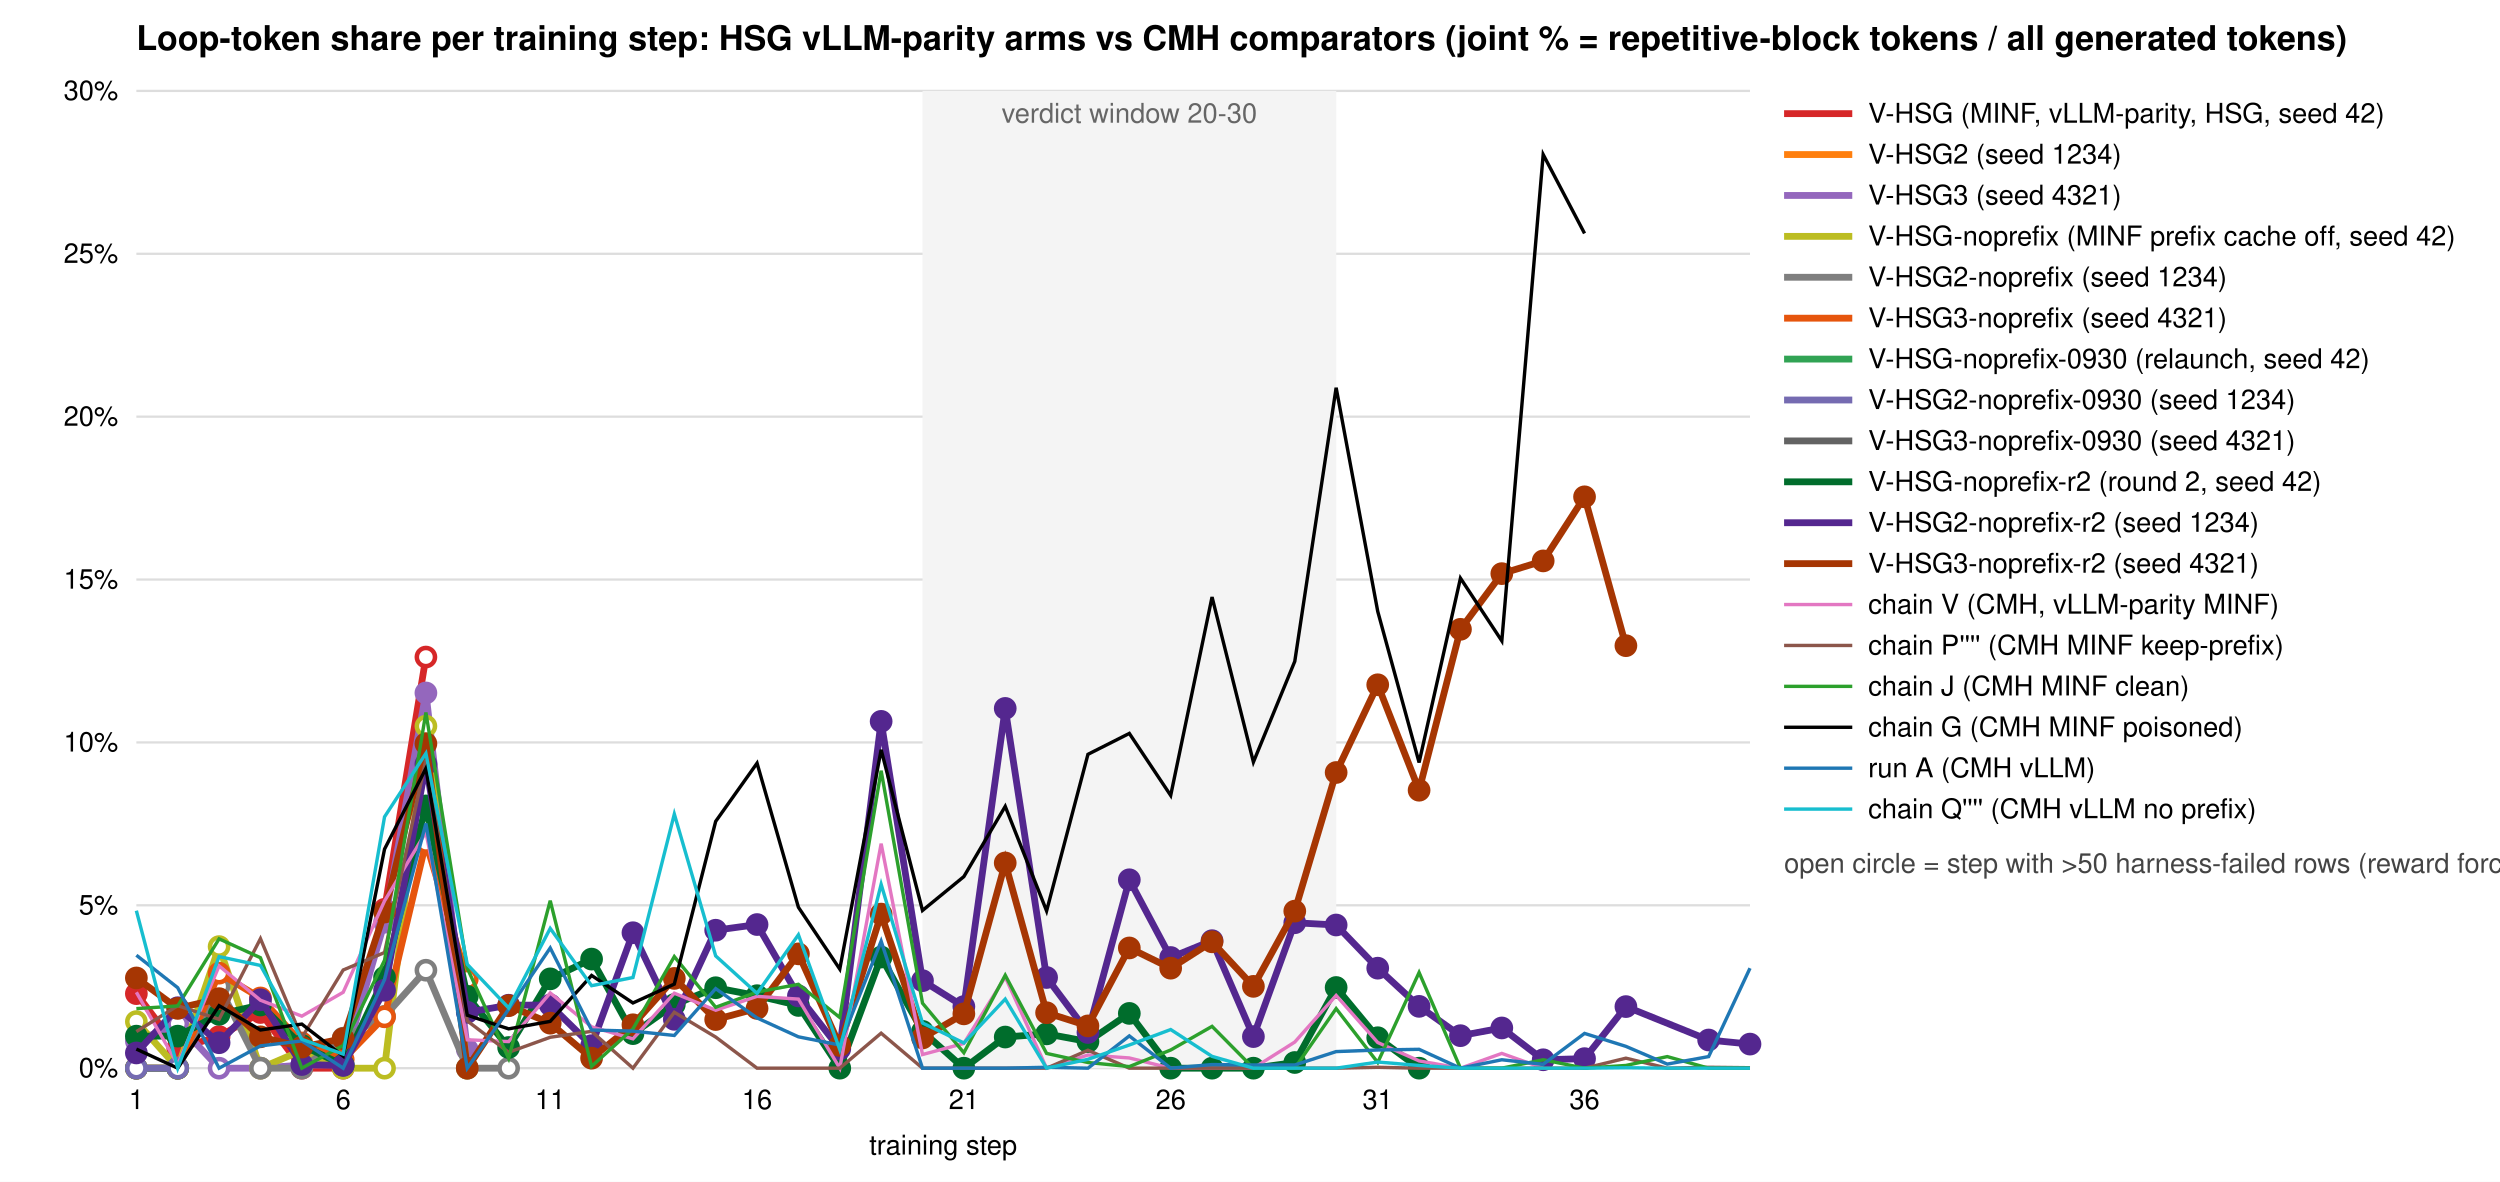
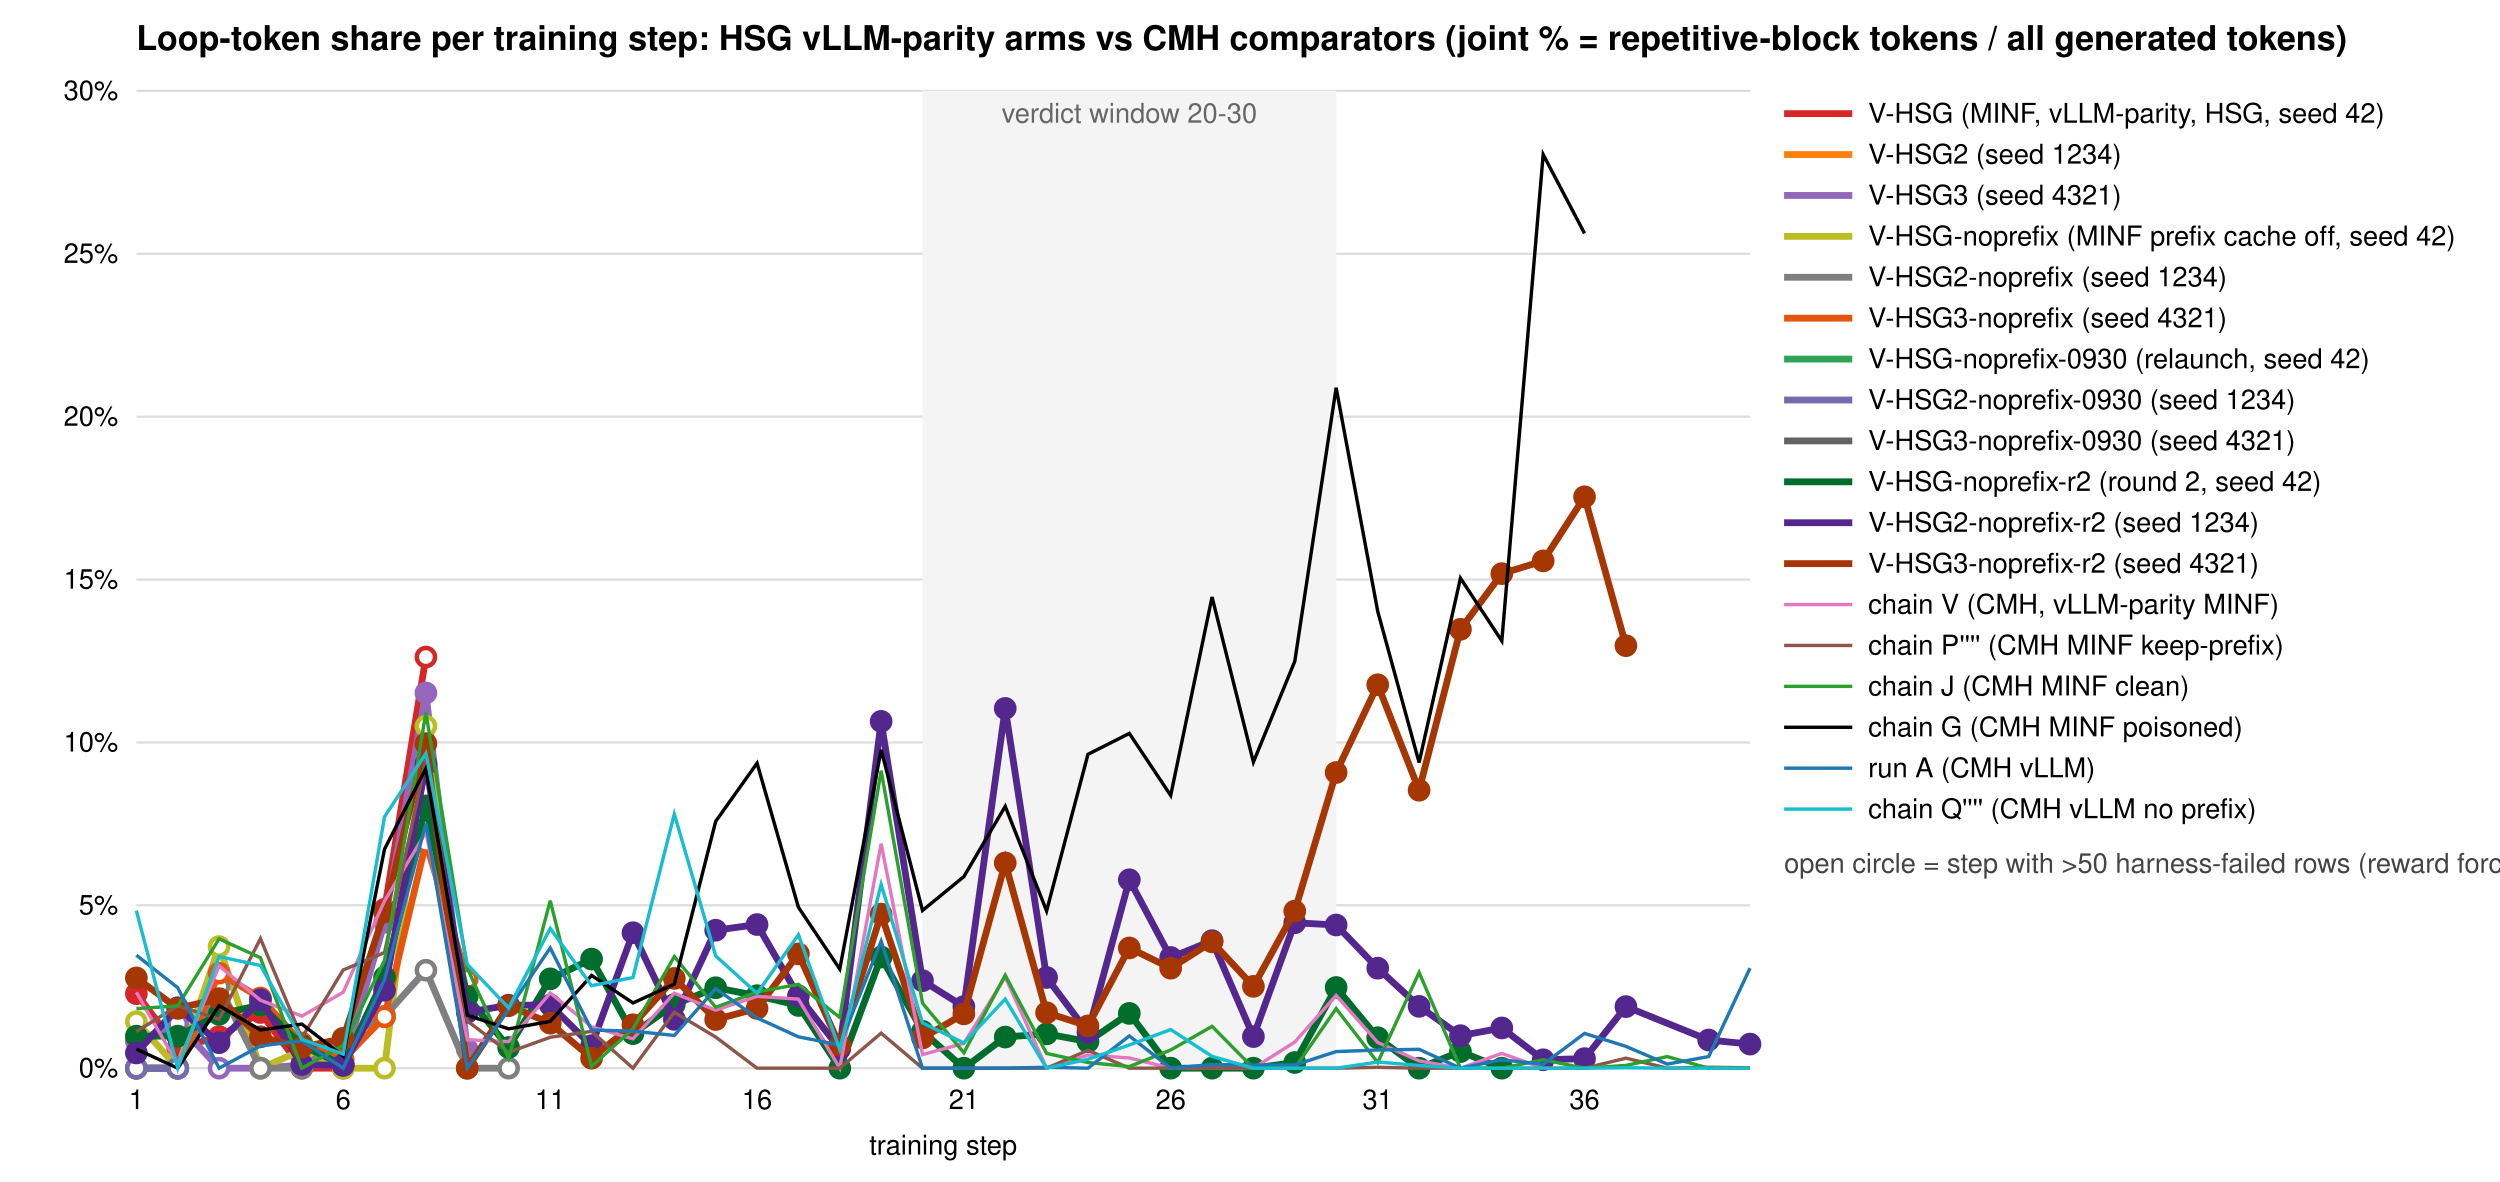
<svg xmlns="http://www.w3.org/2000/svg" width="1100" height="520" font-family="Helvetica,Arial" font-size="12">
  <rect width="1100" height="520" fill="white" />
  <text x="60" y="22" font-size="15" font-weight="bold">Loop-token share per training step: HSG vLLM-parity arms vs CMH comparators (joint % = repetitive-block tokens / all generated tokens)</text>
  <line x1="60" y1="470.0" x2="770" y2="470.0" stroke="#ddd" />
  <text x="52" y="474.0" text-anchor="end">0%</text>
  <line x1="60" y1="398.333" x2="770" y2="398.333" stroke="#ddd" />
  <text x="52" y="402.333" text-anchor="end">5%</text>
  <line x1="60" y1="326.667" x2="770" y2="326.667" stroke="#ddd" />
  <text x="52" y="330.667" text-anchor="end">10%</text>
  <line x1="60" y1="255.0" x2="770" y2="255.0" stroke="#ddd" />
  <text x="52" y="259.0" text-anchor="end">15%</text>
  <line x1="60" y1="183.333" x2="770" y2="183.333" stroke="#ddd" />
  <text x="52" y="187.333" text-anchor="end">20%</text>
  <line x1="60" y1="111.667" x2="770" y2="111.667" stroke="#ddd" />
  <text x="52" y="115.667" text-anchor="end">25%</text>
  <line x1="60" y1="40.0" x2="770" y2="40.0" stroke="#ddd" />
  <text x="52" y="44.0" text-anchor="end">30%</text>
  <text x="60.0" y="488" text-anchor="middle">1</text>
  <text x="151.026" y="488" text-anchor="middle">6</text>
  <text x="242.051" y="488" text-anchor="middle">11</text>
  <text x="333.077" y="488" text-anchor="middle">16</text>
  <text x="424.103" y="488" text-anchor="middle">21</text>
  <text x="515.128" y="488" text-anchor="middle">26</text>
  <text x="606.154" y="488" text-anchor="middle">31</text>
  <text x="697.179" y="488" text-anchor="middle">36</text>
  <text x="415.0" y="508" text-anchor="middle">training step</text>
  <rect x="405.897" y="40" width="182.051" height="430" fill="#f4f4f4" />
  <text x="496.923" y="54" text-anchor="middle" fill="#666">verdict window 20-30</text>
  <polyline fill="none" stroke="#d62728" stroke-width="3" points="60.0,437.2 78.2,461.2 96.4,456.1 114.6,445.5 132.8,470.0 151.0,470.0 169.2,400.1 187.4,289.1" />
  <circle cx="60.0" cy="437.2" r="4" fill="#d62728" stroke="#d62728" stroke-width="2" />
  <circle cx="78.2" cy="461.2" r="4" fill="#d62728" stroke="#d62728" stroke-width="2" />
  <circle cx="96.4" cy="456.1" r="4" fill="#d62728" stroke="#d62728" stroke-width="2" />
  <circle cx="114.6" cy="445.5" r="4" fill="#d62728" stroke="#d62728" stroke-width="2" />
  <circle cx="132.8" cy="470.0" r="4" fill="white" stroke="#d62728" stroke-width="2" />
  <circle cx="151.0" cy="470.0" r="4" fill="white" stroke="#d62728" stroke-width="2" />
  <circle cx="169.2" cy="400.1" r="4" fill="white" stroke="#d62728" stroke-width="2" />
  <circle cx="187.4" cy="289.1" r="4" fill="white" stroke="#d62728" stroke-width="2" />
  <line x1="785" y1="50" x2="815" y2="50" stroke="#d62728" stroke-width="3" />
  <text x="822" y="54">V-HSG (MINF, vLLM-parity, HSG, seed 42)</text>
  <polyline fill="none" stroke="#ff7f0e" stroke-width="3" points="60.0,470.0 78.2,470.0" />
  <circle cx="60.0" cy="470.0" r="4" fill="white" stroke="#ff7f0e" stroke-width="2" />
  <circle cx="78.2" cy="470.0" r="4" fill="white" stroke="#ff7f0e" stroke-width="2" />
  <line x1="785" y1="68" x2="815" y2="68" stroke="#ff7f0e" stroke-width="3" />
  <text x="822" y="72">V-HSG2 (seed 1234)</text>
  <polyline fill="none" stroke="#9467bd" stroke-width="3" points="60.0,458.1 78.2,450.5 96.4,470.0 114.6,470.0 132.8,468.6 151.0,468.5 169.2,405.8 187.4,304.9 205.6,461.8" />
  <circle cx="60.0" cy="458.1" r="4" fill="white" stroke="#9467bd" stroke-width="2" />
  <circle cx="78.2" cy="450.5" r="4" fill="white" stroke="#9467bd" stroke-width="2" />
  <circle cx="96.4" cy="470.0" r="4" fill="white" stroke="#9467bd" stroke-width="2" />
  <circle cx="114.6" cy="470.0" r="4" fill="white" stroke="#9467bd" stroke-width="2" />
  <circle cx="132.8" cy="468.6" r="4" fill="white" stroke="#9467bd" stroke-width="2" />
  <circle cx="151.0" cy="468.5" r="4" fill="white" stroke="#9467bd" stroke-width="2" />
  <circle cx="169.2" cy="405.8" r="4" fill="#9467bd" stroke="#9467bd" stroke-width="2" />
  <circle cx="187.4" cy="304.9" r="4" fill="#9467bd" stroke="#9467bd" stroke-width="2" />
  <circle cx="205.6" cy="461.8" r="4" fill="#9467bd" stroke="#9467bd" stroke-width="2" />
  <line x1="785" y1="86" x2="815" y2="86" stroke="#9467bd" stroke-width="3" />
  <text x="822" y="90">V-HSG3 (seed 4321)</text>
  <polyline fill="none" stroke="#bcbd22" stroke-width="3" points="60.0,449.5 78.2,470.0 96.4,416.5 114.6,470.0 132.8,462.2 151.0,470.0 169.2,470.0 187.4,319.5 205.6,470.0" />
  <circle cx="60.0" cy="449.5" r="4" fill="white" stroke="#bcbd22" stroke-width="2" />
  <circle cx="78.2" cy="470.0" r="4" fill="#bcbd22" stroke="#bcbd22" stroke-width="2" />
  <circle cx="96.4" cy="416.5" r="4" fill="white" stroke="#bcbd22" stroke-width="2" />
  <circle cx="114.6" cy="470.0" r="4" fill="white" stroke="#bcbd22" stroke-width="2" />
  <circle cx="132.8" cy="462.2" r="4" fill="white" stroke="#bcbd22" stroke-width="2" />
  <circle cx="151.0" cy="470.0" r="4" fill="white" stroke="#bcbd22" stroke-width="2" />
  <circle cx="169.2" cy="470.0" r="4" fill="white" stroke="#bcbd22" stroke-width="2" />
  <circle cx="187.4" cy="319.5" r="4" fill="white" stroke="#bcbd22" stroke-width="2" />
  <circle cx="205.6" cy="470.0" r="4" fill="white" stroke="#bcbd22" stroke-width="2" />
  <line x1="785" y1="104" x2="815" y2="104" stroke="#bcbd22" stroke-width="3" />
  <text x="822" y="108">V-HSG-noprefix (MINF prefix cache off, seed 42)</text>
  <polyline fill="none" stroke="#7f7f7f" stroke-width="3" points="60.0,470.0 78.2,470.0 96.4,434.0 114.6,470.0 132.8,470.0 151.0,456.8 169.2,447.2 187.4,426.9 205.6,470.0 223.8,470.0" />
  <circle cx="60.0" cy="470.0" r="4" fill="white" stroke="#7f7f7f" stroke-width="2" />
  <circle cx="78.2" cy="470.0" r="4" fill="white" stroke="#7f7f7f" stroke-width="2" />
  <circle cx="96.4" cy="434.0" r="4" fill="white" stroke="#7f7f7f" stroke-width="2" />
  <circle cx="114.6" cy="470.0" r="4" fill="white" stroke="#7f7f7f" stroke-width="2" />
  <circle cx="132.8" cy="470.0" r="4" fill="white" stroke="#7f7f7f" stroke-width="2" />
  <circle cx="151.0" cy="456.8" r="4" fill="white" stroke="#7f7f7f" stroke-width="2" />
  <circle cx="169.2" cy="447.2" r="4" fill="white" stroke="#7f7f7f" stroke-width="2" />
  <circle cx="187.4" cy="426.9" r="4" fill="white" stroke="#7f7f7f" stroke-width="2" />
  <circle cx="205.6" cy="470.0" r="4" fill="white" stroke="#7f7f7f" stroke-width="2" />
  <circle cx="223.8" cy="470.0" r="4" fill="white" stroke="#7f7f7f" stroke-width="2" />
  <line x1="785" y1="122" x2="815" y2="122" stroke="#7f7f7f" stroke-width="3" />
  <text x="822" y="126">V-HSG2-noprefix (seed 1234)</text>
  <polyline fill="none" stroke="#e6550d" stroke-width="3" points="60.0,470.0 78.2,470.0 96.4,428.2 114.6,439.1 132.8,458.9 151.0,466.2 169.2,447.4 187.4,370.7 205.6,430.8" />
  <circle cx="60.0" cy="470.0" r="4" fill="white" stroke="#e6550d" stroke-width="2" />
  <circle cx="78.2" cy="470.0" r="4" fill="white" stroke="#e6550d" stroke-width="2" />
  <circle cx="96.4" cy="428.2" r="4" fill="white" stroke="#e6550d" stroke-width="2" />
  <circle cx="114.6" cy="439.1" r="4" fill="white" stroke="#e6550d" stroke-width="2" />
  <circle cx="132.8" cy="458.9" r="4" fill="white" stroke="#e6550d" stroke-width="2" />
  <circle cx="151.0" cy="466.2" r="4" fill="#e6550d" stroke="#e6550d" stroke-width="2" />
  <circle cx="169.2" cy="447.4" r="4" fill="white" stroke="#e6550d" stroke-width="2" />
  <circle cx="187.4" cy="370.7" r="4" fill="white" stroke="#e6550d" stroke-width="2" />
  <circle cx="205.6" cy="430.8" r="4" fill="white" stroke="#e6550d" stroke-width="2" />
  <line x1="785" y1="140" x2="815" y2="140" stroke="#e6550d" stroke-width="3" />
  <text x="822" y="144">V-HSG3-noprefix (seed 4321)</text>
  <polyline fill="none" stroke="#31a354" stroke-width="3" points="60.0,470.0 78.2,470.0" />
  <circle cx="60.0" cy="470.0" r="4" fill="white" stroke="#31a354" stroke-width="2" />
  <circle cx="78.2" cy="470.0" r="4" fill="white" stroke="#31a354" stroke-width="2" />
  <line x1="785" y1="158" x2="815" y2="158" stroke="#31a354" stroke-width="3" />
  <text x="822" y="162">V-HSG-noprefix-0930 (relaunch, seed 42)</text>
  <polyline fill="none" stroke="#756bb1" stroke-width="3" points="60.0,470.0 78.2,470.0" />
  <circle cx="60.0" cy="470.0" r="4" fill="white" stroke="#756bb1" stroke-width="2" />
  <circle cx="78.2" cy="470.0" r="4" fill="white" stroke="#756bb1" stroke-width="2" />
  <line x1="785" y1="176" x2="815" y2="176" stroke="#756bb1" stroke-width="3" />
  <text x="822" y="180">V-HSG2-noprefix-0930 (seed 1234)</text>
  <line x1="785" y1="194" x2="815" y2="194" stroke="#636363" stroke-width="3" />
  <text x="822" y="198">V-HSG3-noprefix-0930 (seed 4321)</text>
-   <polyline fill="none" stroke="#006d2c" stroke-width="3" points="60.0,455.9 78.2,455.9 96.4,446.3 114.6,442.2 132.8,460.0 151.0,468.6 169.2,430.0 187.4,354.6 205.6,438.4 223.8,460.9 242.1,430.7 260.3,422.0 278.5,454.8 296.7,442.0 314.9,434.6 333.1,438.1 351.3,442.4 369.5,470.0 387.7,421.1 405.9,453.8 424.1,470.0 442.3,456.3 460.5,454.9 478.7,458.3 496.9,445.9 515.1,470.0 533.3,470.0 551.5,470.0 569.7,467.5 587.9,434.5 606.2,456.6 624.4,470.0" />
+   <polyline fill="none" stroke="#006d2c" stroke-width="3" points="60.0,455.9 78.2,455.9 96.4,446.3 114.6,442.2 132.8,460.0 151.0,468.6 169.2,430.0 187.4,354.6 205.6,438.4 223.8,460.9 242.1,430.7 260.3,422.0 278.5,454.8 296.7,442.0 314.9,434.6 333.1,438.1 351.3,442.4 369.5,470.0 387.7,421.1 405.9,453.8 424.1,470.0 442.3,456.3 460.5,454.9 478.7,458.3 496.9,445.9 515.1,470.0 533.3,470.0 551.5,470.0 569.7,467.5 587.9,434.5 606.2,456.6 624.4,470.0 642.6,462.7 660.8,470.0" />
  <circle cx="60.0" cy="455.9" r="4" fill="#006d2c" stroke="#006d2c" stroke-width="2" />
  <circle cx="78.2" cy="455.9" r="4" fill="#006d2c" stroke="#006d2c" stroke-width="2" />
  <circle cx="96.4" cy="446.3" r="4" fill="#006d2c" stroke="#006d2c" stroke-width="2" />
  <circle cx="114.6" cy="442.2" r="4" fill="#006d2c" stroke="#006d2c" stroke-width="2" />
  <circle cx="132.8" cy="460.0" r="4" fill="#006d2c" stroke="#006d2c" stroke-width="2" />
  <circle cx="151.0" cy="468.6" r="4" fill="#006d2c" stroke="#006d2c" stroke-width="2" />
  <circle cx="169.2" cy="430.0" r="4" fill="#006d2c" stroke="#006d2c" stroke-width="2" />
  <circle cx="187.4" cy="354.6" r="4" fill="#006d2c" stroke="#006d2c" stroke-width="2" />
  <circle cx="205.6" cy="438.4" r="4" fill="#006d2c" stroke="#006d2c" stroke-width="2" />
  <circle cx="223.8" cy="460.9" r="4" fill="#006d2c" stroke="#006d2c" stroke-width="2" />
  <circle cx="242.1" cy="430.7" r="4" fill="#006d2c" stroke="#006d2c" stroke-width="2" />
  <circle cx="260.3" cy="422.0" r="4" fill="#006d2c" stroke="#006d2c" stroke-width="2" />
  <circle cx="278.5" cy="454.8" r="4" fill="#006d2c" stroke="#006d2c" stroke-width="2" />
  <circle cx="296.7" cy="442.0" r="4" fill="#006d2c" stroke="#006d2c" stroke-width="2" />
  <circle cx="314.9" cy="434.6" r="4" fill="#006d2c" stroke="#006d2c" stroke-width="2" />
  <circle cx="333.1" cy="438.1" r="4" fill="#006d2c" stroke="#006d2c" stroke-width="2" />
  <circle cx="351.3" cy="442.4" r="4" fill="#006d2c" stroke="#006d2c" stroke-width="2" />
  <circle cx="369.5" cy="470.0" r="4" fill="#006d2c" stroke="#006d2c" stroke-width="2" />
  <circle cx="387.7" cy="421.1" r="4" fill="#006d2c" stroke="#006d2c" stroke-width="2" />
  <circle cx="405.9" cy="453.8" r="4" fill="#006d2c" stroke="#006d2c" stroke-width="2" />
  <circle cx="424.1" cy="470.0" r="4" fill="#006d2c" stroke="#006d2c" stroke-width="2" />
  <circle cx="442.3" cy="456.3" r="4" fill="#006d2c" stroke="#006d2c" stroke-width="2" />
  <circle cx="460.5" cy="454.9" r="4" fill="#006d2c" stroke="#006d2c" stroke-width="2" />
  <circle cx="478.7" cy="458.3" r="4" fill="#006d2c" stroke="#006d2c" stroke-width="2" />
  <circle cx="496.9" cy="445.9" r="4" fill="#006d2c" stroke="#006d2c" stroke-width="2" />
  <circle cx="515.1" cy="470.0" r="4" fill="#006d2c" stroke="#006d2c" stroke-width="2" />
  <circle cx="533.3" cy="470.0" r="4" fill="#006d2c" stroke="#006d2c" stroke-width="2" />
  <circle cx="551.5" cy="470.0" r="4" fill="#006d2c" stroke="#006d2c" stroke-width="2" />
  <circle cx="569.7" cy="467.5" r="4" fill="#006d2c" stroke="#006d2c" stroke-width="2" />
  <circle cx="587.9" cy="434.5" r="4" fill="#006d2c" stroke="#006d2c" stroke-width="2" />
  <circle cx="606.2" cy="456.6" r="4" fill="#006d2c" stroke="#006d2c" stroke-width="2" />
  <circle cx="624.4" cy="470.0" r="4" fill="#006d2c" stroke="#006d2c" stroke-width="2" />
+   <circle cx="642.6" cy="462.7" r="4" fill="#006d2c" stroke="#006d2c" stroke-width="2" />
+   <circle cx="660.8" cy="470.0" r="4" fill="#006d2c" stroke="#006d2c" stroke-width="2" />
  <line x1="785" y1="212" x2="815" y2="212" stroke="#006d2c" stroke-width="3" />
  <text x="822" y="216">V-HSG-noprefix-r2 (round 2, seed 42)</text>
  <polyline fill="none" stroke="#54278f" stroke-width="3" points="60.0,463.3 78.2,443.4 96.4,458.8 114.6,439.9 132.8,468.4 151.0,468.8 169.2,435.7 187.4,336.2 205.6,445.4 223.8,442.3 242.1,442.2 260.3,460.1 278.5,410.4 296.7,448.5 314.9,409.3 333.1,406.8 351.3,438.2 369.5,461.5 387.7,317.4 405.9,431.5 424.1,442.9 442.3,311.7 460.5,430.1 478.7,454.3 496.9,387.1 515.1,421.3 533.3,413.9 551.5,456.1 569.7,406.0 587.9,407.0 606.2,426.0 624.4,442.8 642.6,455.7 660.8,452.3 679.0,466.3 697.2,465.8 715.4,442.9 751.8,457.6 770.0,459.4" />
  <circle cx="60.0" cy="463.3" r="4" fill="#54278f" stroke="#54278f" stroke-width="2" />
  <circle cx="78.2" cy="443.4" r="4" fill="#54278f" stroke="#54278f" stroke-width="2" />
  <circle cx="96.4" cy="458.8" r="4" fill="#54278f" stroke="#54278f" stroke-width="2" />
  <circle cx="114.6" cy="439.9" r="4" fill="#54278f" stroke="#54278f" stroke-width="2" />
  <circle cx="132.8" cy="468.4" r="4" fill="#54278f" stroke="#54278f" stroke-width="2" />
  <circle cx="151.0" cy="468.8" r="4" fill="#54278f" stroke="#54278f" stroke-width="2" />
  <circle cx="169.2" cy="435.7" r="4" fill="#54278f" stroke="#54278f" stroke-width="2" />
  <circle cx="187.4" cy="336.2" r="4" fill="#54278f" stroke="#54278f" stroke-width="2" />
  <circle cx="205.6" cy="445.4" r="4" fill="#54278f" stroke="#54278f" stroke-width="2" />
  <circle cx="223.8" cy="442.3" r="4" fill="#54278f" stroke="#54278f" stroke-width="2" />
  <circle cx="242.1" cy="442.2" r="4" fill="#54278f" stroke="#54278f" stroke-width="2" />
  <circle cx="260.3" cy="460.1" r="4" fill="#54278f" stroke="#54278f" stroke-width="2" />
  <circle cx="278.5" cy="410.4" r="4" fill="#54278f" stroke="#54278f" stroke-width="2" />
  <circle cx="296.7" cy="448.5" r="4" fill="#54278f" stroke="#54278f" stroke-width="2" />
  <circle cx="314.9" cy="409.3" r="4" fill="#54278f" stroke="#54278f" stroke-width="2" />
  <circle cx="333.1" cy="406.8" r="4" fill="#54278f" stroke="#54278f" stroke-width="2" />
  <circle cx="351.3" cy="438.2" r="4" fill="#54278f" stroke="#54278f" stroke-width="2" />
  <circle cx="369.5" cy="461.5" r="4" fill="#54278f" stroke="#54278f" stroke-width="2" />
  <circle cx="387.7" cy="317.4" r="4" fill="#54278f" stroke="#54278f" stroke-width="2" />
  <circle cx="405.9" cy="431.5" r="4" fill="#54278f" stroke="#54278f" stroke-width="2" />
  <circle cx="424.1" cy="442.9" r="4" fill="#54278f" stroke="#54278f" stroke-width="2" />
  <circle cx="442.3" cy="311.7" r="4" fill="#54278f" stroke="#54278f" stroke-width="2" />
  <circle cx="460.5" cy="430.1" r="4" fill="#54278f" stroke="#54278f" stroke-width="2" />
  <circle cx="478.7" cy="454.3" r="4" fill="#54278f" stroke="#54278f" stroke-width="2" />
  <circle cx="496.9" cy="387.1" r="4" fill="#54278f" stroke="#54278f" stroke-width="2" />
  <circle cx="515.1" cy="421.3" r="4" fill="#54278f" stroke="#54278f" stroke-width="2" />
  <circle cx="533.3" cy="413.9" r="4" fill="#54278f" stroke="#54278f" stroke-width="2" />
  <circle cx="551.5" cy="456.1" r="4" fill="#54278f" stroke="#54278f" stroke-width="2" />
  <circle cx="569.7" cy="406.0" r="4" fill="#54278f" stroke="#54278f" stroke-width="2" />
  <circle cx="587.9" cy="407.0" r="4" fill="#54278f" stroke="#54278f" stroke-width="2" />
  <circle cx="606.2" cy="426.0" r="4" fill="#54278f" stroke="#54278f" stroke-width="2" />
  <circle cx="624.4" cy="442.8" r="4" fill="#54278f" stroke="#54278f" stroke-width="2" />
  <circle cx="642.6" cy="455.7" r="4" fill="#54278f" stroke="#54278f" stroke-width="2" />
  <circle cx="660.8" cy="452.3" r="4" fill="#54278f" stroke="#54278f" stroke-width="2" />
  <circle cx="679.0" cy="466.3" r="4" fill="#54278f" stroke="#54278f" stroke-width="2" />
  <circle cx="697.2" cy="465.8" r="4" fill="#54278f" stroke="#54278f" stroke-width="2" />
  <circle cx="715.4" cy="442.9" r="4" fill="#54278f" stroke="#54278f" stroke-width="2" />
  <circle cx="751.8" cy="457.6" r="4" fill="#54278f" stroke="#54278f" stroke-width="2" />
  <circle cx="770.0" cy="459.4" r="4" fill="#54278f" stroke="#54278f" stroke-width="2" />
  <line x1="785" y1="230" x2="815" y2="230" stroke="#54278f" stroke-width="3" />
  <text x="822" y="234">V-HSG2-noprefix-r2 (seed 1234)</text>
  <polyline fill="none" stroke="#a63603" stroke-width="3" points="60.0,430.3 78.2,443.7 96.4,439.4 114.6,456.2 132.8,460.7 151.0,457.0 169.2,401.3 187.4,327.2 205.6,470.0 223.8,442.5 242.1,450.2 260.3,465.6 278.5,450.9 296.7,430.5 314.9,448.6 333.1,443.7 351.3,419.7 369.5,460.0 387.7,402.2 405.9,456.7 424.1,446.1 442.3,379.7 460.5,445.6 478.7,451.4 496.9,417.1 515.1,426.0 533.3,414.4 551.5,434.0 569.7,400.9 587.9,339.9 606.2,301.3 624.4,347.7 642.6,276.9 660.8,252.4 679.0,246.8 697.2,218.6 715.4,284.1" />
  <circle cx="60.0" cy="430.3" r="4" fill="#a63603" stroke="#a63603" stroke-width="2" />
  <circle cx="78.2" cy="443.7" r="4" fill="#a63603" stroke="#a63603" stroke-width="2" />
  <circle cx="96.4" cy="439.4" r="4" fill="#a63603" stroke="#a63603" stroke-width="2" />
  <circle cx="114.6" cy="456.2" r="4" fill="#a63603" stroke="#a63603" stroke-width="2" />
  <circle cx="132.8" cy="460.7" r="4" fill="#a63603" stroke="#a63603" stroke-width="2" />
  <circle cx="151.0" cy="457.0" r="4" fill="#a63603" stroke="#a63603" stroke-width="2" />
  <circle cx="169.2" cy="401.3" r="4" fill="#a63603" stroke="#a63603" stroke-width="2" />
  <circle cx="187.4" cy="327.2" r="4" fill="#a63603" stroke="#a63603" stroke-width="2" />
  <circle cx="205.6" cy="470.0" r="4" fill="#a63603" stroke="#a63603" stroke-width="2" />
  <circle cx="223.8" cy="442.5" r="4" fill="#a63603" stroke="#a63603" stroke-width="2" />
  <circle cx="242.1" cy="450.2" r="4" fill="#a63603" stroke="#a63603" stroke-width="2" />
  <circle cx="260.3" cy="465.6" r="4" fill="#a63603" stroke="#a63603" stroke-width="2" />
  <circle cx="278.5" cy="450.9" r="4" fill="#a63603" stroke="#a63603" stroke-width="2" />
  <circle cx="296.7" cy="430.5" r="4" fill="#a63603" stroke="#a63603" stroke-width="2" />
  <circle cx="314.9" cy="448.6" r="4" fill="#a63603" stroke="#a63603" stroke-width="2" />
  <circle cx="333.1" cy="443.7" r="4" fill="#a63603" stroke="#a63603" stroke-width="2" />
  <circle cx="351.3" cy="419.7" r="4" fill="#a63603" stroke="#a63603" stroke-width="2" />
  <circle cx="369.5" cy="460.0" r="4" fill="#a63603" stroke="#a63603" stroke-width="2" />
  <circle cx="387.7" cy="402.2" r="4" fill="#a63603" stroke="#a63603" stroke-width="2" />
  <circle cx="405.9" cy="456.7" r="4" fill="#a63603" stroke="#a63603" stroke-width="2" />
  <circle cx="424.1" cy="446.1" r="4" fill="#a63603" stroke="#a63603" stroke-width="2" />
  <circle cx="442.3" cy="379.7" r="4" fill="#a63603" stroke="#a63603" stroke-width="2" />
  <circle cx="460.5" cy="445.6" r="4" fill="#a63603" stroke="#a63603" stroke-width="2" />
  <circle cx="478.7" cy="451.4" r="4" fill="#a63603" stroke="#a63603" stroke-width="2" />
  <circle cx="496.9" cy="417.1" r="4" fill="#a63603" stroke="#a63603" stroke-width="2" />
  <circle cx="515.1" cy="426.0" r="4" fill="#a63603" stroke="#a63603" stroke-width="2" />
  <circle cx="533.3" cy="414.4" r="4" fill="#a63603" stroke="#a63603" stroke-width="2" />
  <circle cx="551.5" cy="434.0" r="4" fill="#a63603" stroke="#a63603" stroke-width="2" />
  <circle cx="569.7" cy="400.9" r="4" fill="#a63603" stroke="#a63603" stroke-width="2" />
  <circle cx="587.9" cy="339.9" r="4" fill="#a63603" stroke="#a63603" stroke-width="2" />
  <circle cx="606.2" cy="301.3" r="4" fill="#a63603" stroke="#a63603" stroke-width="2" />
  <circle cx="624.4" cy="347.7" r="4" fill="#a63603" stroke="#a63603" stroke-width="2" />
  <circle cx="642.6" cy="276.9" r="4" fill="#a63603" stroke="#a63603" stroke-width="2" />
  <circle cx="660.8" cy="252.4" r="4" fill="#a63603" stroke="#a63603" stroke-width="2" />
  <circle cx="679.0" cy="246.8" r="4" fill="#a63603" stroke="#a63603" stroke-width="2" />
  <circle cx="697.2" cy="218.6" r="4" fill="#a63603" stroke="#a63603" stroke-width="2" />
  <circle cx="715.4" cy="284.1" r="4" fill="#a63603" stroke="#a63603" stroke-width="2" />
  <line x1="785" y1="248" x2="815" y2="248" stroke="#a63603" stroke-width="3" />
  <text x="822" y="252">V-HSG3-noprefix-r2 (seed 4321)</text>
  <polyline fill="none" stroke="#e377c2" stroke-width="1.5" points="60.0,436.6 78.2,468.4 96.4,425.0 114.6,440.1 132.8,447.1 151.0,436.6 169.2,396.4 187.4,366.2 205.6,457.5 223.8,458.3 242.1,436.9 260.3,451.8 278.5,457.1 296.7,437.0 314.9,444.5 333.1,438.4 351.3,439.6 369.5,470.0 387.7,371.2 405.9,464.0 424.1,459.1 442.3,429.9 460.5,470.0 478.7,464.2 496.9,465.5 515.1,470.0 533.3,470.0 551.5,470.0 569.7,458.5 587.9,438.0 606.2,458.7 624.4,466.8 642.6,470.0 660.8,463.5 679.0,470.0" />
  <line x1="785" y1="266" x2="815" y2="266" stroke="#e377c2" stroke-width="1.5" />
  <text x="822" y="270">chain V (CMH, vLLM-parity MINF)</text>
  <polyline fill="none" stroke="#8c564b" stroke-width="1.5" points="60.0,453.9 78.2,442.5 96.4,448.5 114.6,413.0 132.8,456.6 151.0,426.8 169.2,419.1 187.4,334.3 205.6,449.2 223.8,463.0 242.1,456.4 260.3,453.8 278.5,470.0 296.7,445.4 314.9,456.3 333.1,470.0 351.3,470.0 369.5,470.0 387.7,454.6 405.9,470.0 424.1,470.0 442.3,470.0 460.5,470.0 478.7,462.1 496.9,470.0 515.1,470.0 533.3,470.0 551.5,470.0 569.7,470.0 587.9,470.0 606.2,469.6 624.4,470.0 642.6,470.0 660.8,470.0 679.0,470.0 697.2,470.0 715.4,465.6 733.6,470.0 751.8,469.6 770.0,469.8" />
  <line x1="785" y1="284" x2="815" y2="284" stroke="#8c564b" stroke-width="1.5" />
  <text x="822" y="288">chain P'''' (CMH MINF keep-prefix)</text>
  <polyline fill="none" stroke="#2ca02c" stroke-width="1.5" points="60.0,443.8 78.2,442.6 96.4,413.1 114.6,421.4 132.8,470.0 151.0,460.0 169.2,422.5 187.4,313.5 205.6,426.0 223.8,465.7 242.1,396.3 260.3,469.2 278.5,452.7 296.7,420.9 314.9,443.2 333.1,436.5 351.3,433.1 369.5,447.7 387.7,339.1 405.9,441.4 424.1,463.2 442.3,429.1 460.5,463.5 478.7,467.5 496.9,469.3 515.1,462.0 533.3,451.6 551.5,470.0 569.7,470.0 587.9,443.8 606.2,467.5 624.4,427.9 642.6,470.0 660.8,470.0 679.0,466.3 697.2,470.0 715.4,468.8 733.6,464.9 751.8,470.0 770.0,470.0" />
  <line x1="785" y1="302" x2="815" y2="302" stroke="#2ca02c" stroke-width="1.5" />
  <text x="822" y="306">chain J (CMH MINF clean)</text>
  <polyline fill="none" stroke="#000000" stroke-width="1.5" points="60.0,461.6 78.2,470.0 96.4,442.5 114.6,453.2 132.8,450.6 151.0,464.7 169.2,373.6 187.4,338.1 205.6,446.7 223.8,452.7 242.1,449.4 260.3,429.2 278.5,441.3 296.7,433.0 314.9,361.4 333.1,335.8 351.3,399.2 369.5,426.4 387.7,329.9 405.9,400.6 424.1,385.7 442.3,354.8 460.5,400.8 478.7,331.9 496.9,322.7 515.1,350.0 533.3,262.7 551.5,335.3 569.7,291.0 587.9,170.6 606.2,269.0 624.4,335.5 642.6,254.4 660.8,282.0 679.0,68.0 697.2,102.7" />
  <line x1="785" y1="320" x2="815" y2="320" stroke="#000000" stroke-width="1.5" />
  <text x="822" y="324">chain G (CMH MINF poisoned)</text>
  <polyline fill="none" stroke="#1f77b4" stroke-width="1.5" points="60.0,420.3 78.2,434.6 96.4,470.0 114.6,460.2 132.8,458.0 151.0,470.0 169.2,431.0 187.4,362.3 205.6,470.0 223.8,444.1 242.1,417.1 260.3,453.2 278.5,453.7 296.7,455.6 314.9,435.0 333.1,447.9 351.3,456.2 369.5,459.8 387.7,414.1 405.9,470.0 424.1,470.0 442.3,470.0 460.5,469.6 478.7,470.0 496.9,455.8 515.1,470.0 533.3,468.4 551.5,468.6 569.7,468.6 587.9,462.7 606.2,462.0 624.4,461.7 642.6,470.0 660.8,466.3 679.0,468.3 697.2,454.7 715.4,460.4 733.6,468.2 751.8,464.9 770.0,426.0" />
  <line x1="785" y1="338" x2="815" y2="338" stroke="#1f77b4" stroke-width="1.5" />
  <text x="822" y="342">run A (CMH vLLM)</text>
  <polyline fill="none" stroke="#17becf" stroke-width="1.5" points="60.0,400.7 78.2,470.0 96.4,420.9 114.6,424.8 132.8,457.3 151.0,463.8 169.2,359.4 187.4,331.5 205.6,424.3 223.8,443.5 242.1,408.5 260.3,433.7 278.5,430.1 296.7,358.2 314.9,420.6 333.1,437.1 351.3,411.3 369.5,461.8 387.7,389.1 405.9,450.1 424.1,458.9 442.3,439.6 460.5,470.0 478.7,466.1 496.9,459.8 515.1,453.0 533.3,464.8 551.5,470.0 569.7,470.0 587.9,470.0 606.2,467.3 624.4,468.8 642.6,470.0 660.8,470.0 679.0,470.0 697.2,470.0 715.4,469.8 733.6,470.0 751.8,470.0 770.0,470.0" />
  <line x1="785" y1="356" x2="815" y2="356" stroke="#17becf" stroke-width="1.5" />
  <text x="822" y="360">chain Q'''' (CMH vLLM no prefix)</text>
  <text x="785" y="384" fill="#444">open circle = step with &gt;50 harness-failed rows (reward forced 0)</text>
</svg>
